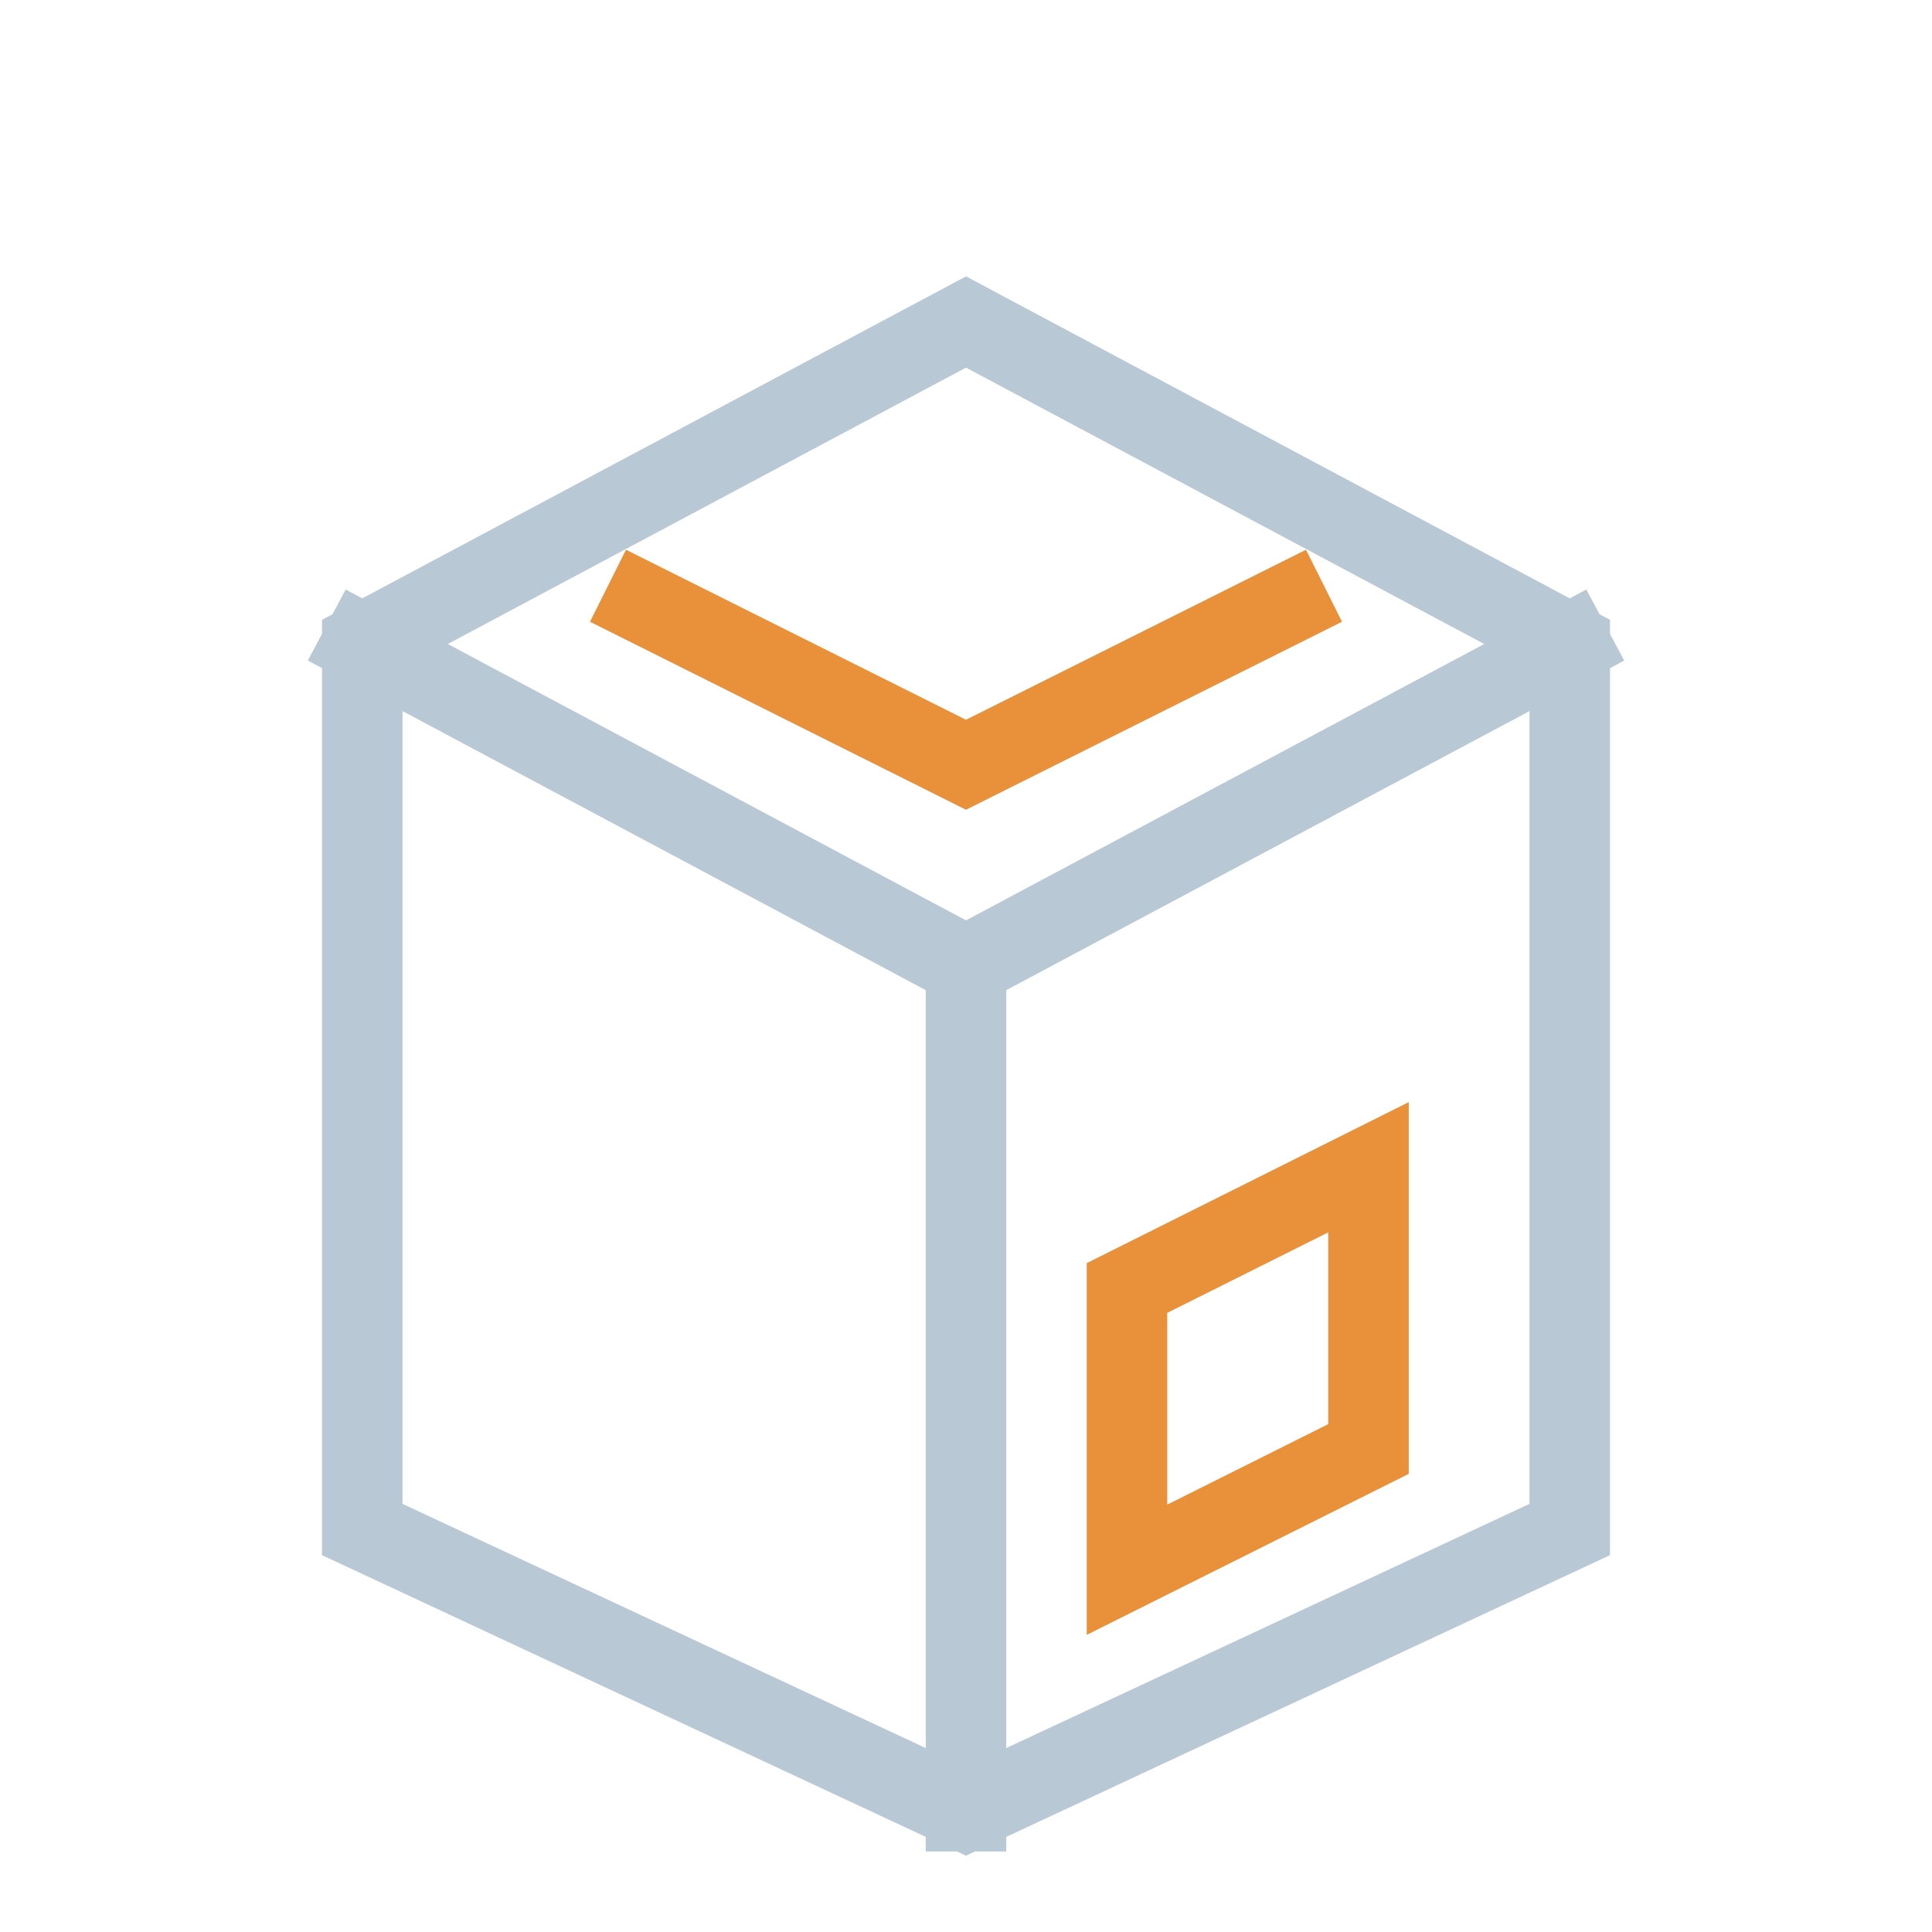
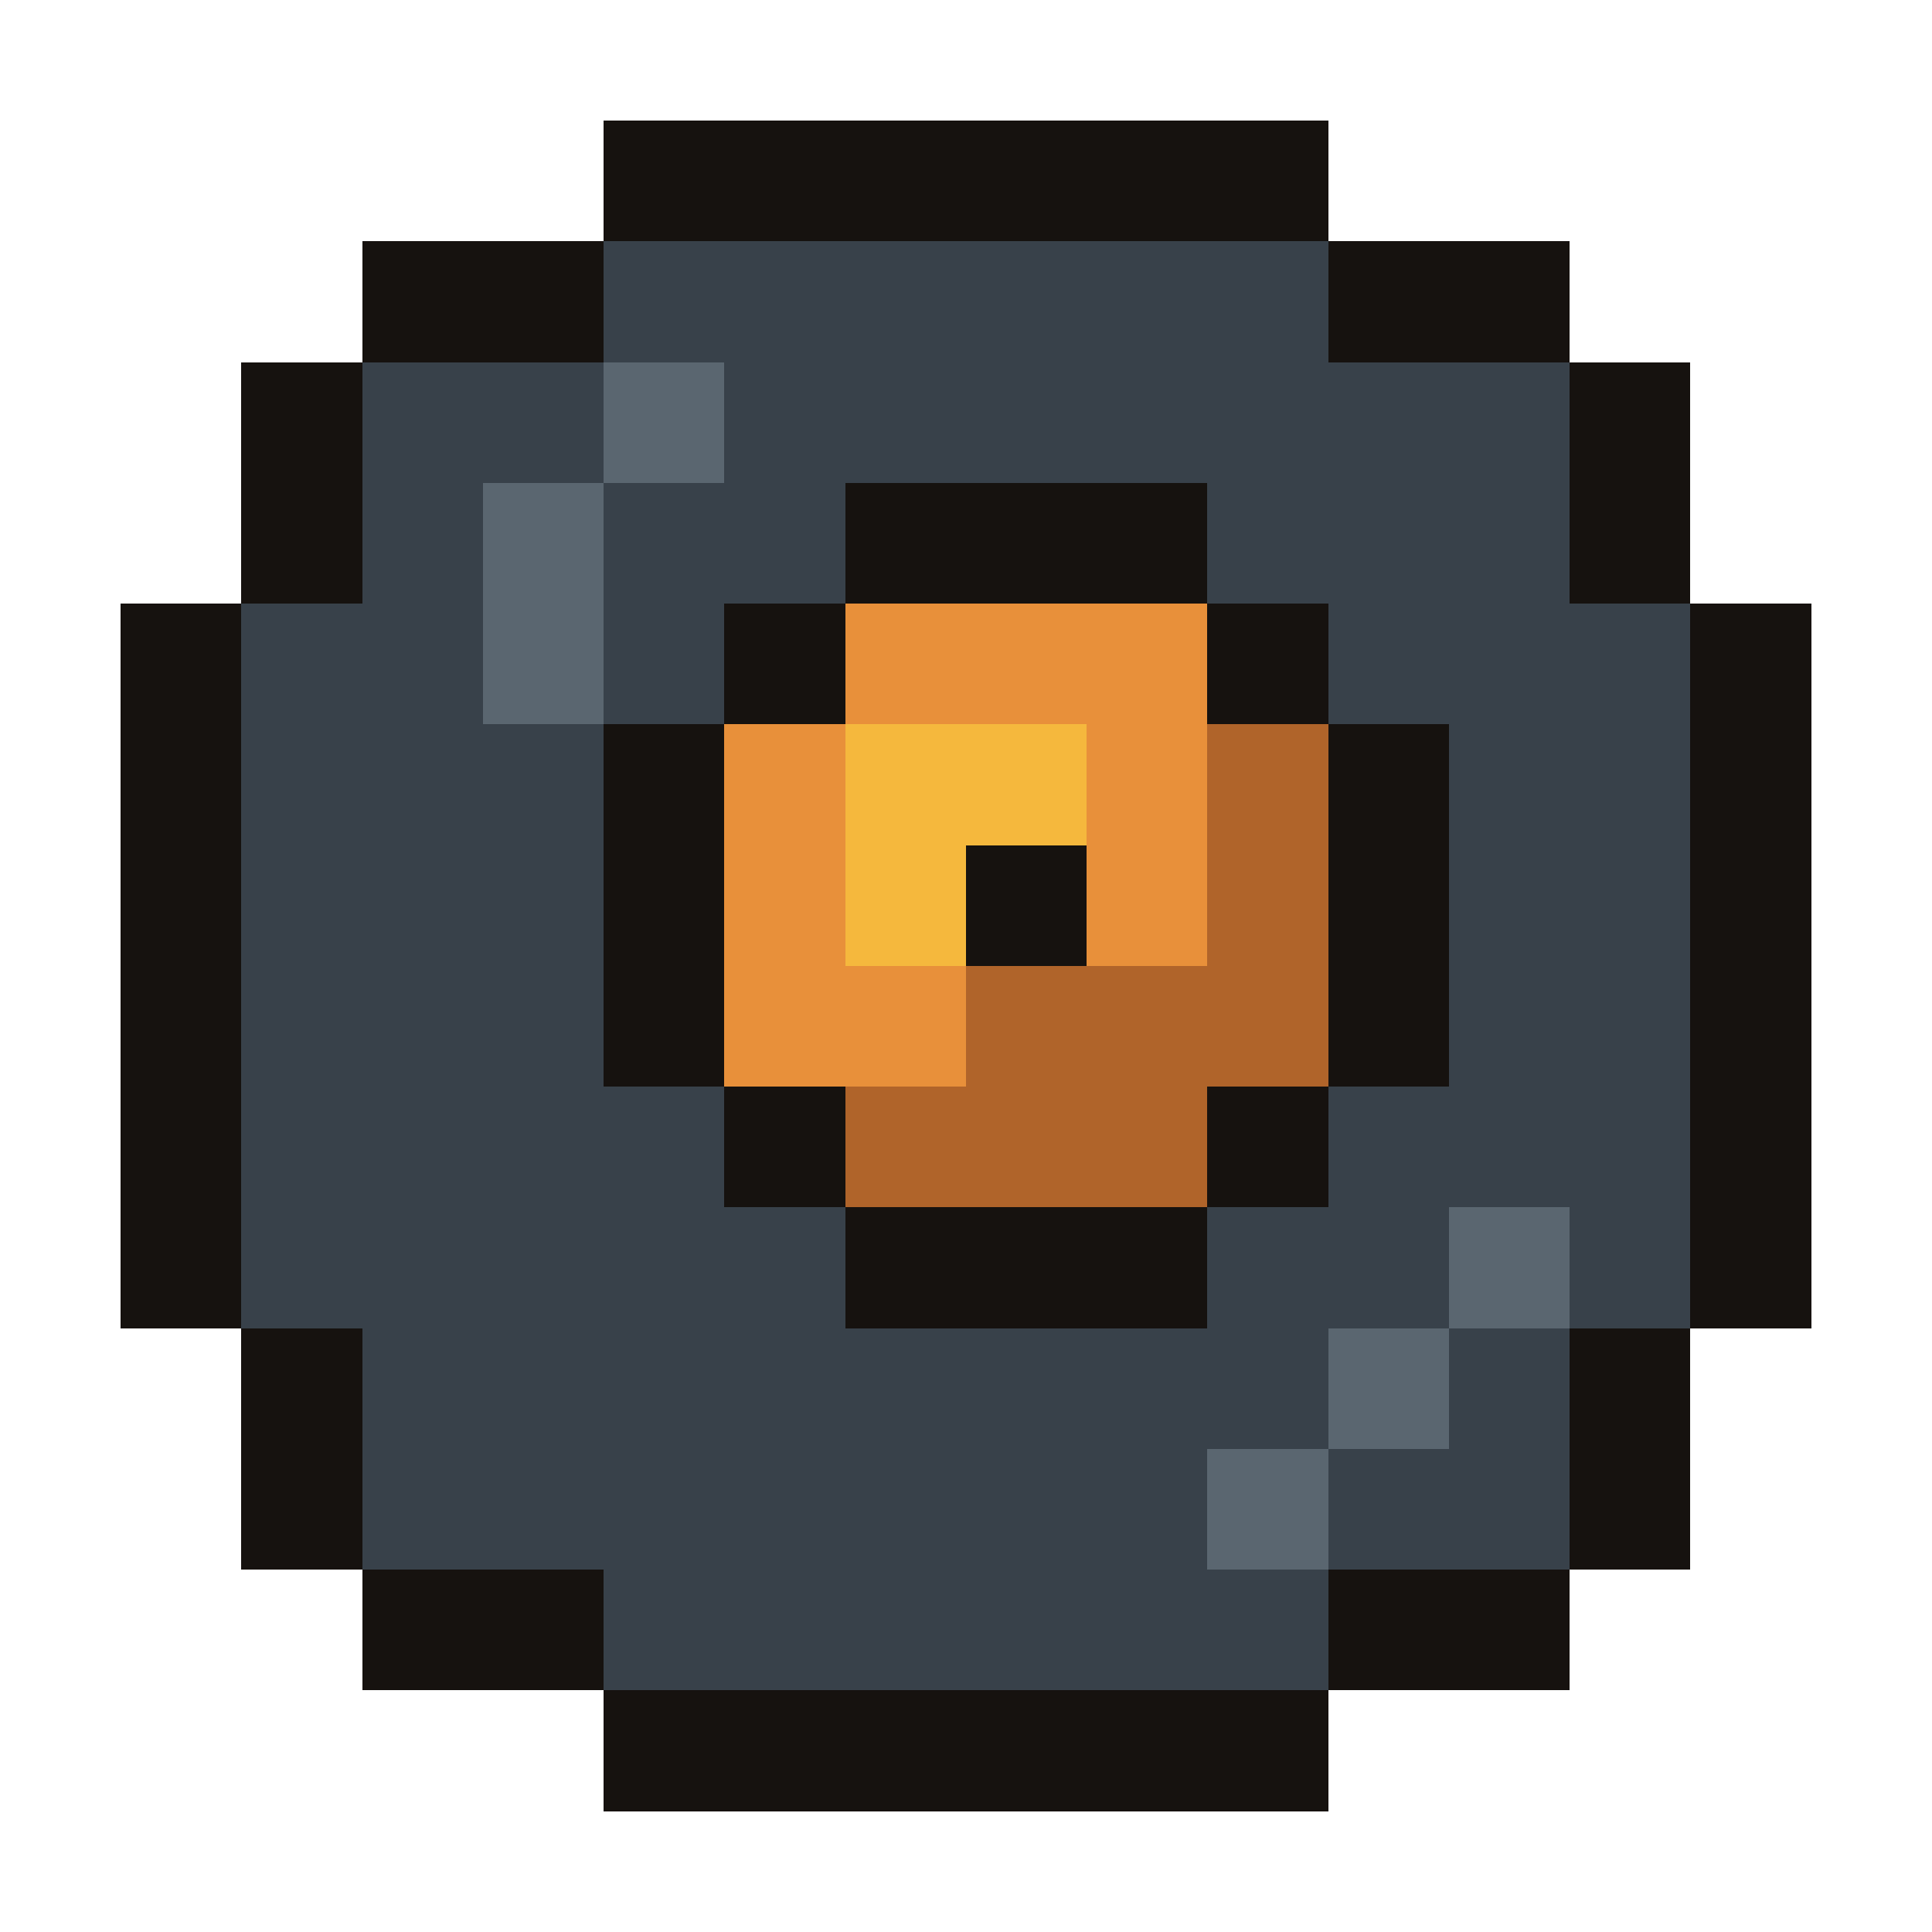
- <svg xmlns="http://www.w3.org/2000/svg" viewBox="0 0 48 48" fill="none" stroke="#b8c8d4" stroke-width="2" stroke-linecap="square" stroke-linejoin="miter">
-   <style>.accent{stroke:#e8903a}</style>
-   <path d="m24 8 15 8v22L24 45 9 38V16ZM9 16l15 8 15-8M24 24v21" />
-   <path class="accent" d="m16 15 8 4 8-4m-4 17 6-3v7l-6 3Z" />
+ <svg xmlns="http://www.w3.org/2000/svg" viewBox="0 0 16 16" shape-rendering="crispEdges">
+   <rect x="5" y="1" width="6" height="1" fill="#16120f" />
+   <rect x="3" y="2" width="2" height="1" fill="#16120f" />
+   <rect x="5" y="2" width="6" height="1" fill="#38414a" />
+   <rect x="11" y="2" width="2" height="1" fill="#16120f" />
+   <rect x="2" y="3" width="1" height="1" fill="#16120f" />
+   <rect x="3" y="3" width="2" height="1" fill="#38414a" />
+   <rect x="5" y="3" width="1" height="1" fill="#5a6670" />
+   <rect x="6" y="3" width="7" height="1" fill="#38414a" />
+   <rect x="13" y="3" width="1" height="1" fill="#16120f" />
+   <rect x="2" y="4" width="1" height="1" fill="#16120f" />
+   <rect x="3" y="4" width="1" height="1" fill="#38414a" />
+   <rect x="4" y="4" width="1" height="1" fill="#5a6670" />
+   <rect x="5" y="4" width="2" height="1" fill="#38414a" />
+   <rect x="7" y="4" width="3" height="1" fill="#16120f" />
+   <rect x="10" y="4" width="3" height="1" fill="#38414a" />
+   <rect x="13" y="4" width="1" height="1" fill="#16120f" />
+   <rect x="1" y="5" width="1" height="1" fill="#16120f" />
+   <rect x="2" y="5" width="2" height="1" fill="#38414a" />
+   <rect x="4" y="5" width="1" height="1" fill="#5a6670" />
+   <rect x="5" y="5" width="1" height="1" fill="#38414a" />
+   <rect x="6" y="5" width="1" height="1" fill="#16120f" />
+   <rect x="7" y="5" width="3" height="1" fill="#e8903a" />
+   <rect x="10" y="5" width="1" height="1" fill="#16120f" />
+   <rect x="11" y="5" width="3" height="1" fill="#38414a" />
+   <rect x="14" y="5" width="1" height="1" fill="#16120f" />
+   <rect x="1" y="6" width="1" height="1" fill="#16120f" />
+   <rect x="2" y="6" width="3" height="1" fill="#38414a" />
+   <rect x="5" y="6" width="1" height="1" fill="#16120f" />
+   <rect x="6" y="6" width="1" height="1" fill="#e8903a" />
+   <rect x="7" y="6" width="2" height="1" fill="#f5b83d" />
+   <rect x="9" y="6" width="1" height="1" fill="#e8903a" />
+   <rect x="10" y="6" width="1" height="1" fill="#b0642a" />
+   <rect x="11" y="6" width="1" height="1" fill="#16120f" />
+   <rect x="12" y="6" width="2" height="1" fill="#38414a" />
+   <rect x="14" y="6" width="1" height="1" fill="#16120f" />
+   <rect x="1" y="7" width="1" height="1" fill="#16120f" />
+   <rect x="2" y="7" width="3" height="1" fill="#38414a" />
+   <rect x="5" y="7" width="1" height="1" fill="#16120f" />
+   <rect x="6" y="7" width="1" height="1" fill="#e8903a" />
+   <rect x="7" y="7" width="1" height="1" fill="#f5b83d" />
+   <rect x="8" y="7" width="1" height="1" fill="#16120f" />
+   <rect x="9" y="7" width="1" height="1" fill="#e8903a" />
+   <rect x="10" y="7" width="1" height="1" fill="#b0642a" />
+   <rect x="11" y="7" width="1" height="1" fill="#16120f" />
+   <rect x="12" y="7" width="2" height="1" fill="#38414a" />
+   <rect x="14" y="7" width="1" height="1" fill="#16120f" />
+   <rect x="1" y="8" width="1" height="1" fill="#16120f" />
+   <rect x="2" y="8" width="3" height="1" fill="#38414a" />
+   <rect x="5" y="8" width="1" height="1" fill="#16120f" />
+   <rect x="6" y="8" width="2" height="1" fill="#e8903a" />
+   <rect x="8" y="8" width="3" height="1" fill="#b0642a" />
+   <rect x="11" y="8" width="1" height="1" fill="#16120f" />
+   <rect x="12" y="8" width="2" height="1" fill="#38414a" />
+   <rect x="14" y="8" width="1" height="1" fill="#16120f" />
+   <rect x="1" y="9" width="1" height="1" fill="#16120f" />
+   <rect x="2" y="9" width="4" height="1" fill="#38414a" />
+   <rect x="6" y="9" width="1" height="1" fill="#16120f" />
+   <rect x="7" y="9" width="3" height="1" fill="#b0642a" />
+   <rect x="10" y="9" width="1" height="1" fill="#16120f" />
+   <rect x="11" y="9" width="3" height="1" fill="#38414a" />
+   <rect x="14" y="9" width="1" height="1" fill="#16120f" />
+   <rect x="1" y="10" width="1" height="1" fill="#16120f" />
+   <rect x="2" y="10" width="5" height="1" fill="#38414a" />
+   <rect x="7" y="10" width="3" height="1" fill="#16120f" />
+   <rect x="10" y="10" width="2" height="1" fill="#38414a" />
+   <rect x="12" y="10" width="1" height="1" fill="#5a6670" />
+   <rect x="13" y="10" width="1" height="1" fill="#38414a" />
+   <rect x="14" y="10" width="1" height="1" fill="#16120f" />
+   <rect x="2" y="11" width="1" height="1" fill="#16120f" />
+   <rect x="3" y="11" width="8" height="1" fill="#38414a" />
+   <rect x="11" y="11" width="1" height="1" fill="#5a6670" />
+   <rect x="12" y="11" width="1" height="1" fill="#38414a" />
+   <rect x="13" y="11" width="1" height="1" fill="#16120f" />
+   <rect x="2" y="12" width="1" height="1" fill="#16120f" />
+   <rect x="3" y="12" width="7" height="1" fill="#38414a" />
+   <rect x="10" y="12" width="1" height="1" fill="#5a6670" />
+   <rect x="11" y="12" width="2" height="1" fill="#38414a" />
+   <rect x="13" y="12" width="1" height="1" fill="#16120f" />
+   <rect x="3" y="13" width="2" height="1" fill="#16120f" />
+   <rect x="5" y="13" width="6" height="1" fill="#38414a" />
+   <rect x="11" y="13" width="2" height="1" fill="#16120f" />
+   <rect x="5" y="14" width="6" height="1" fill="#16120f" />
</svg>
